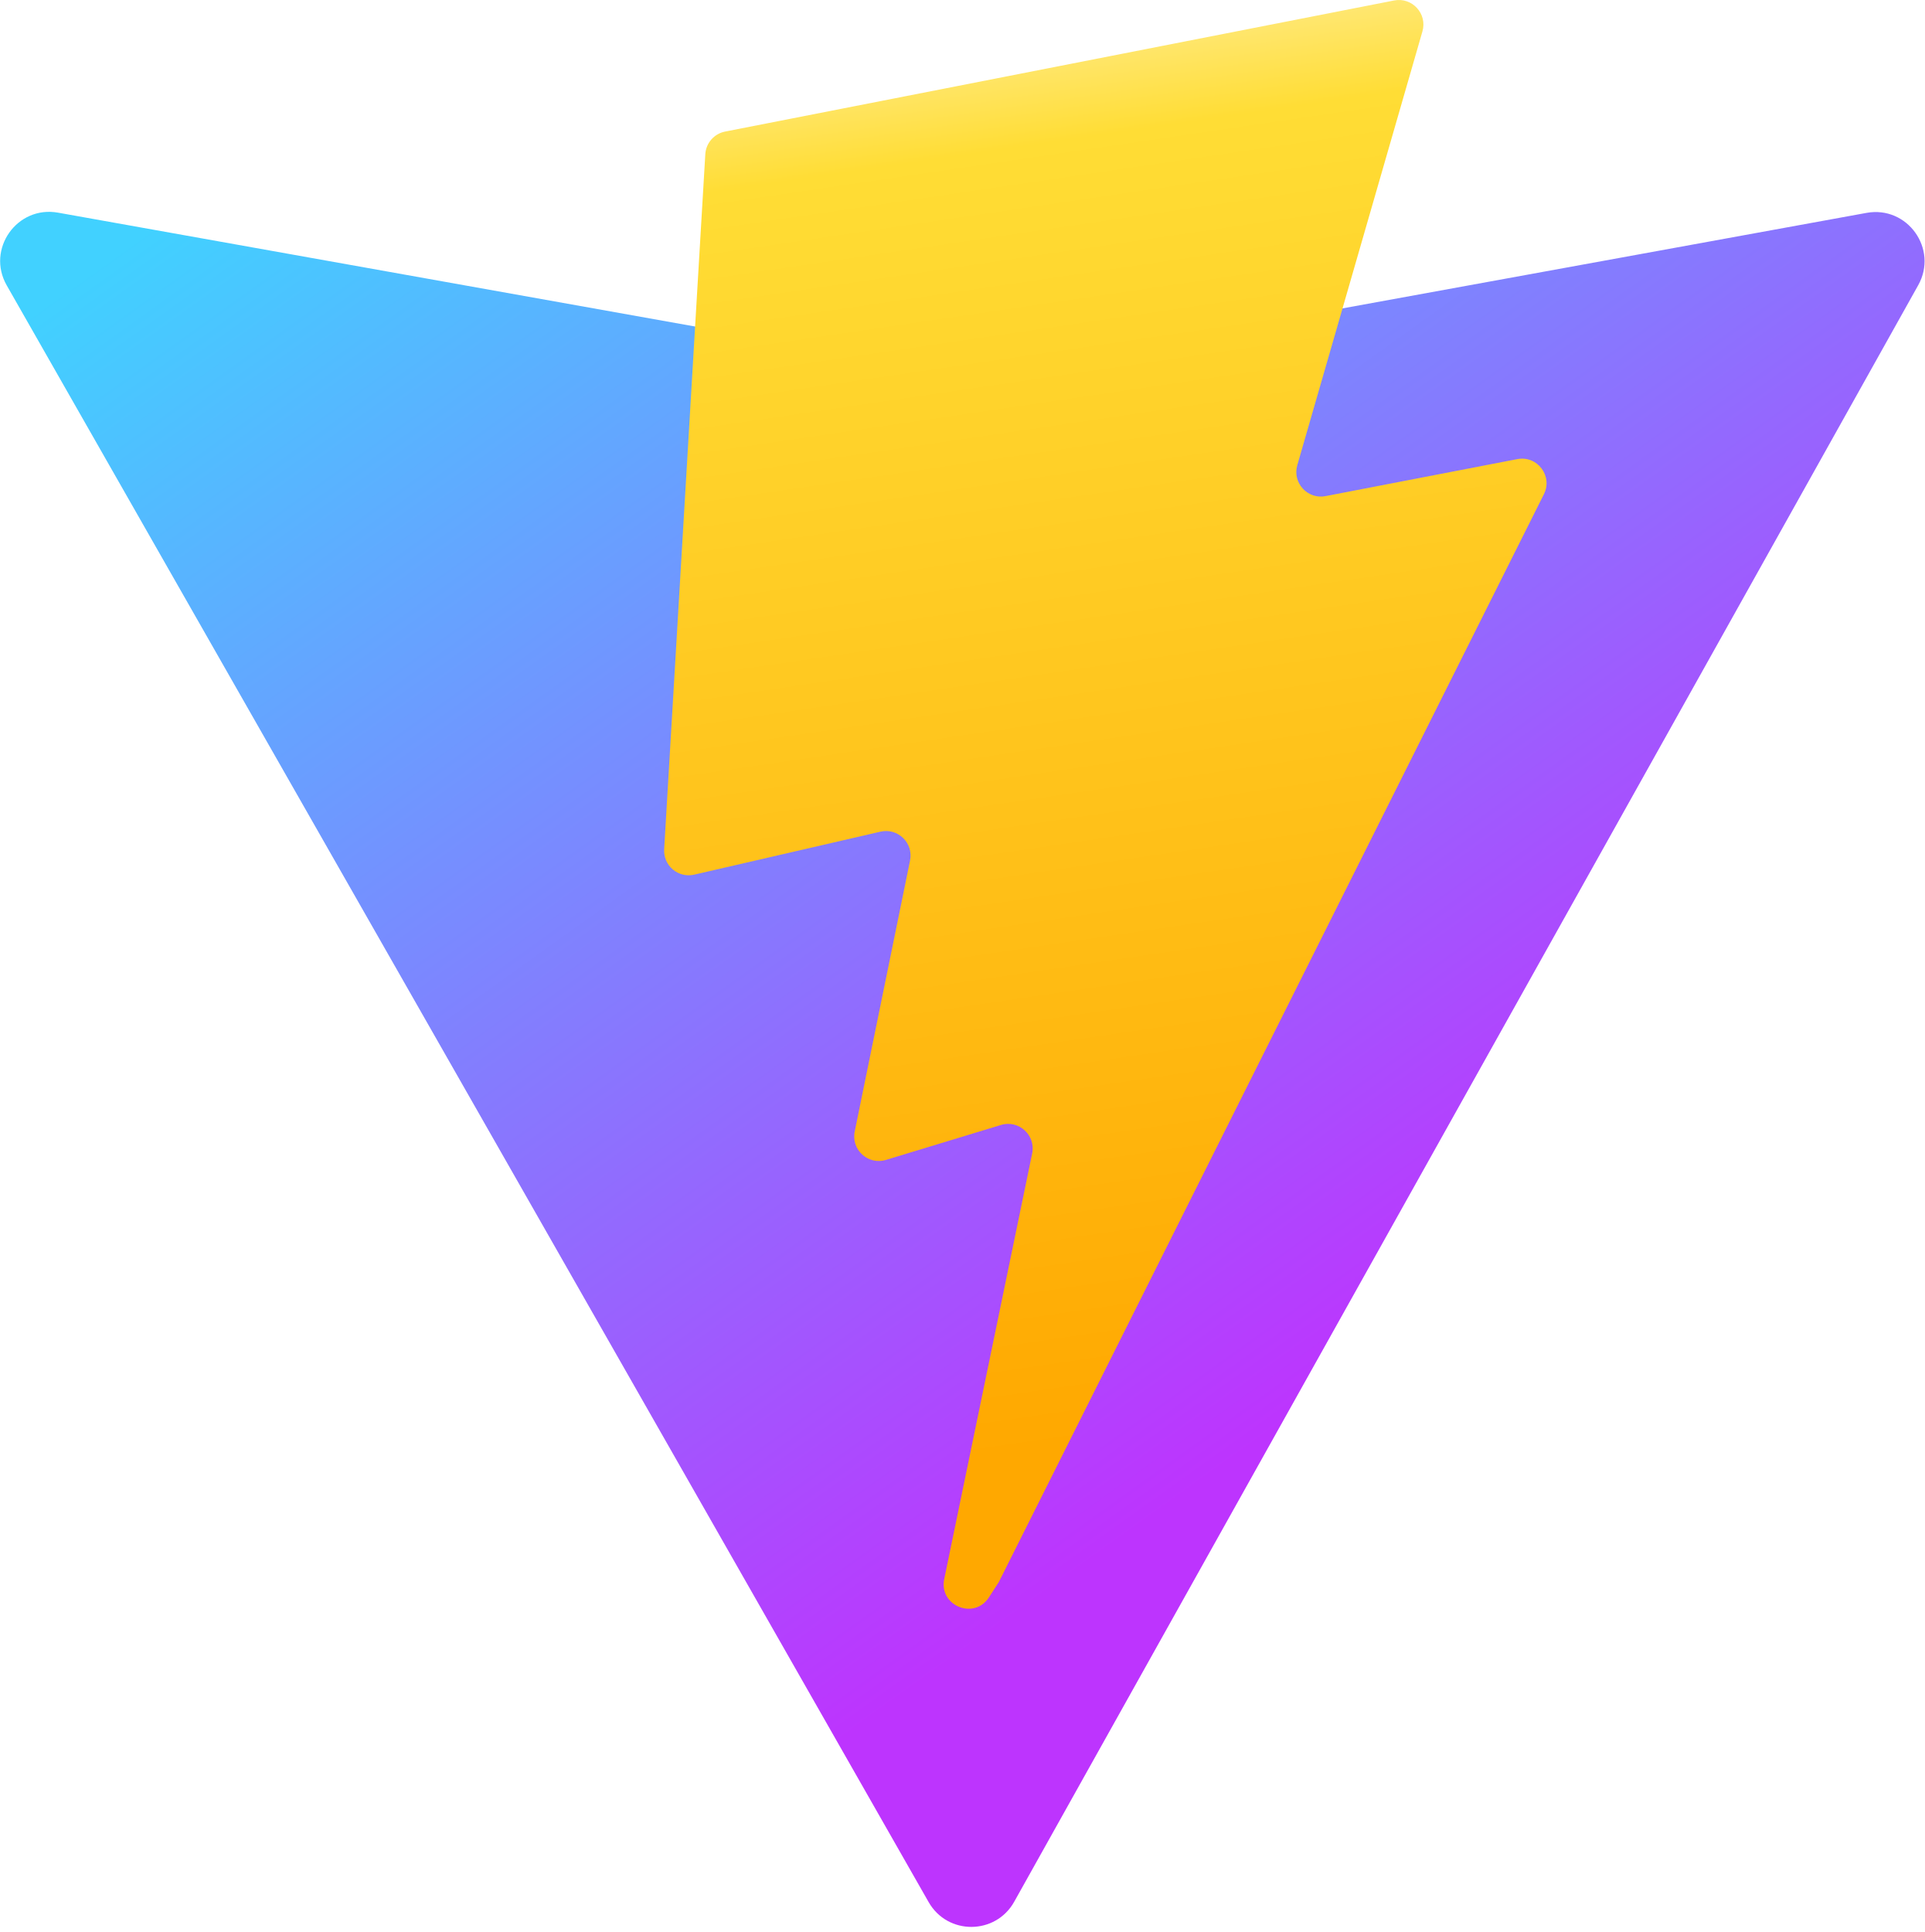
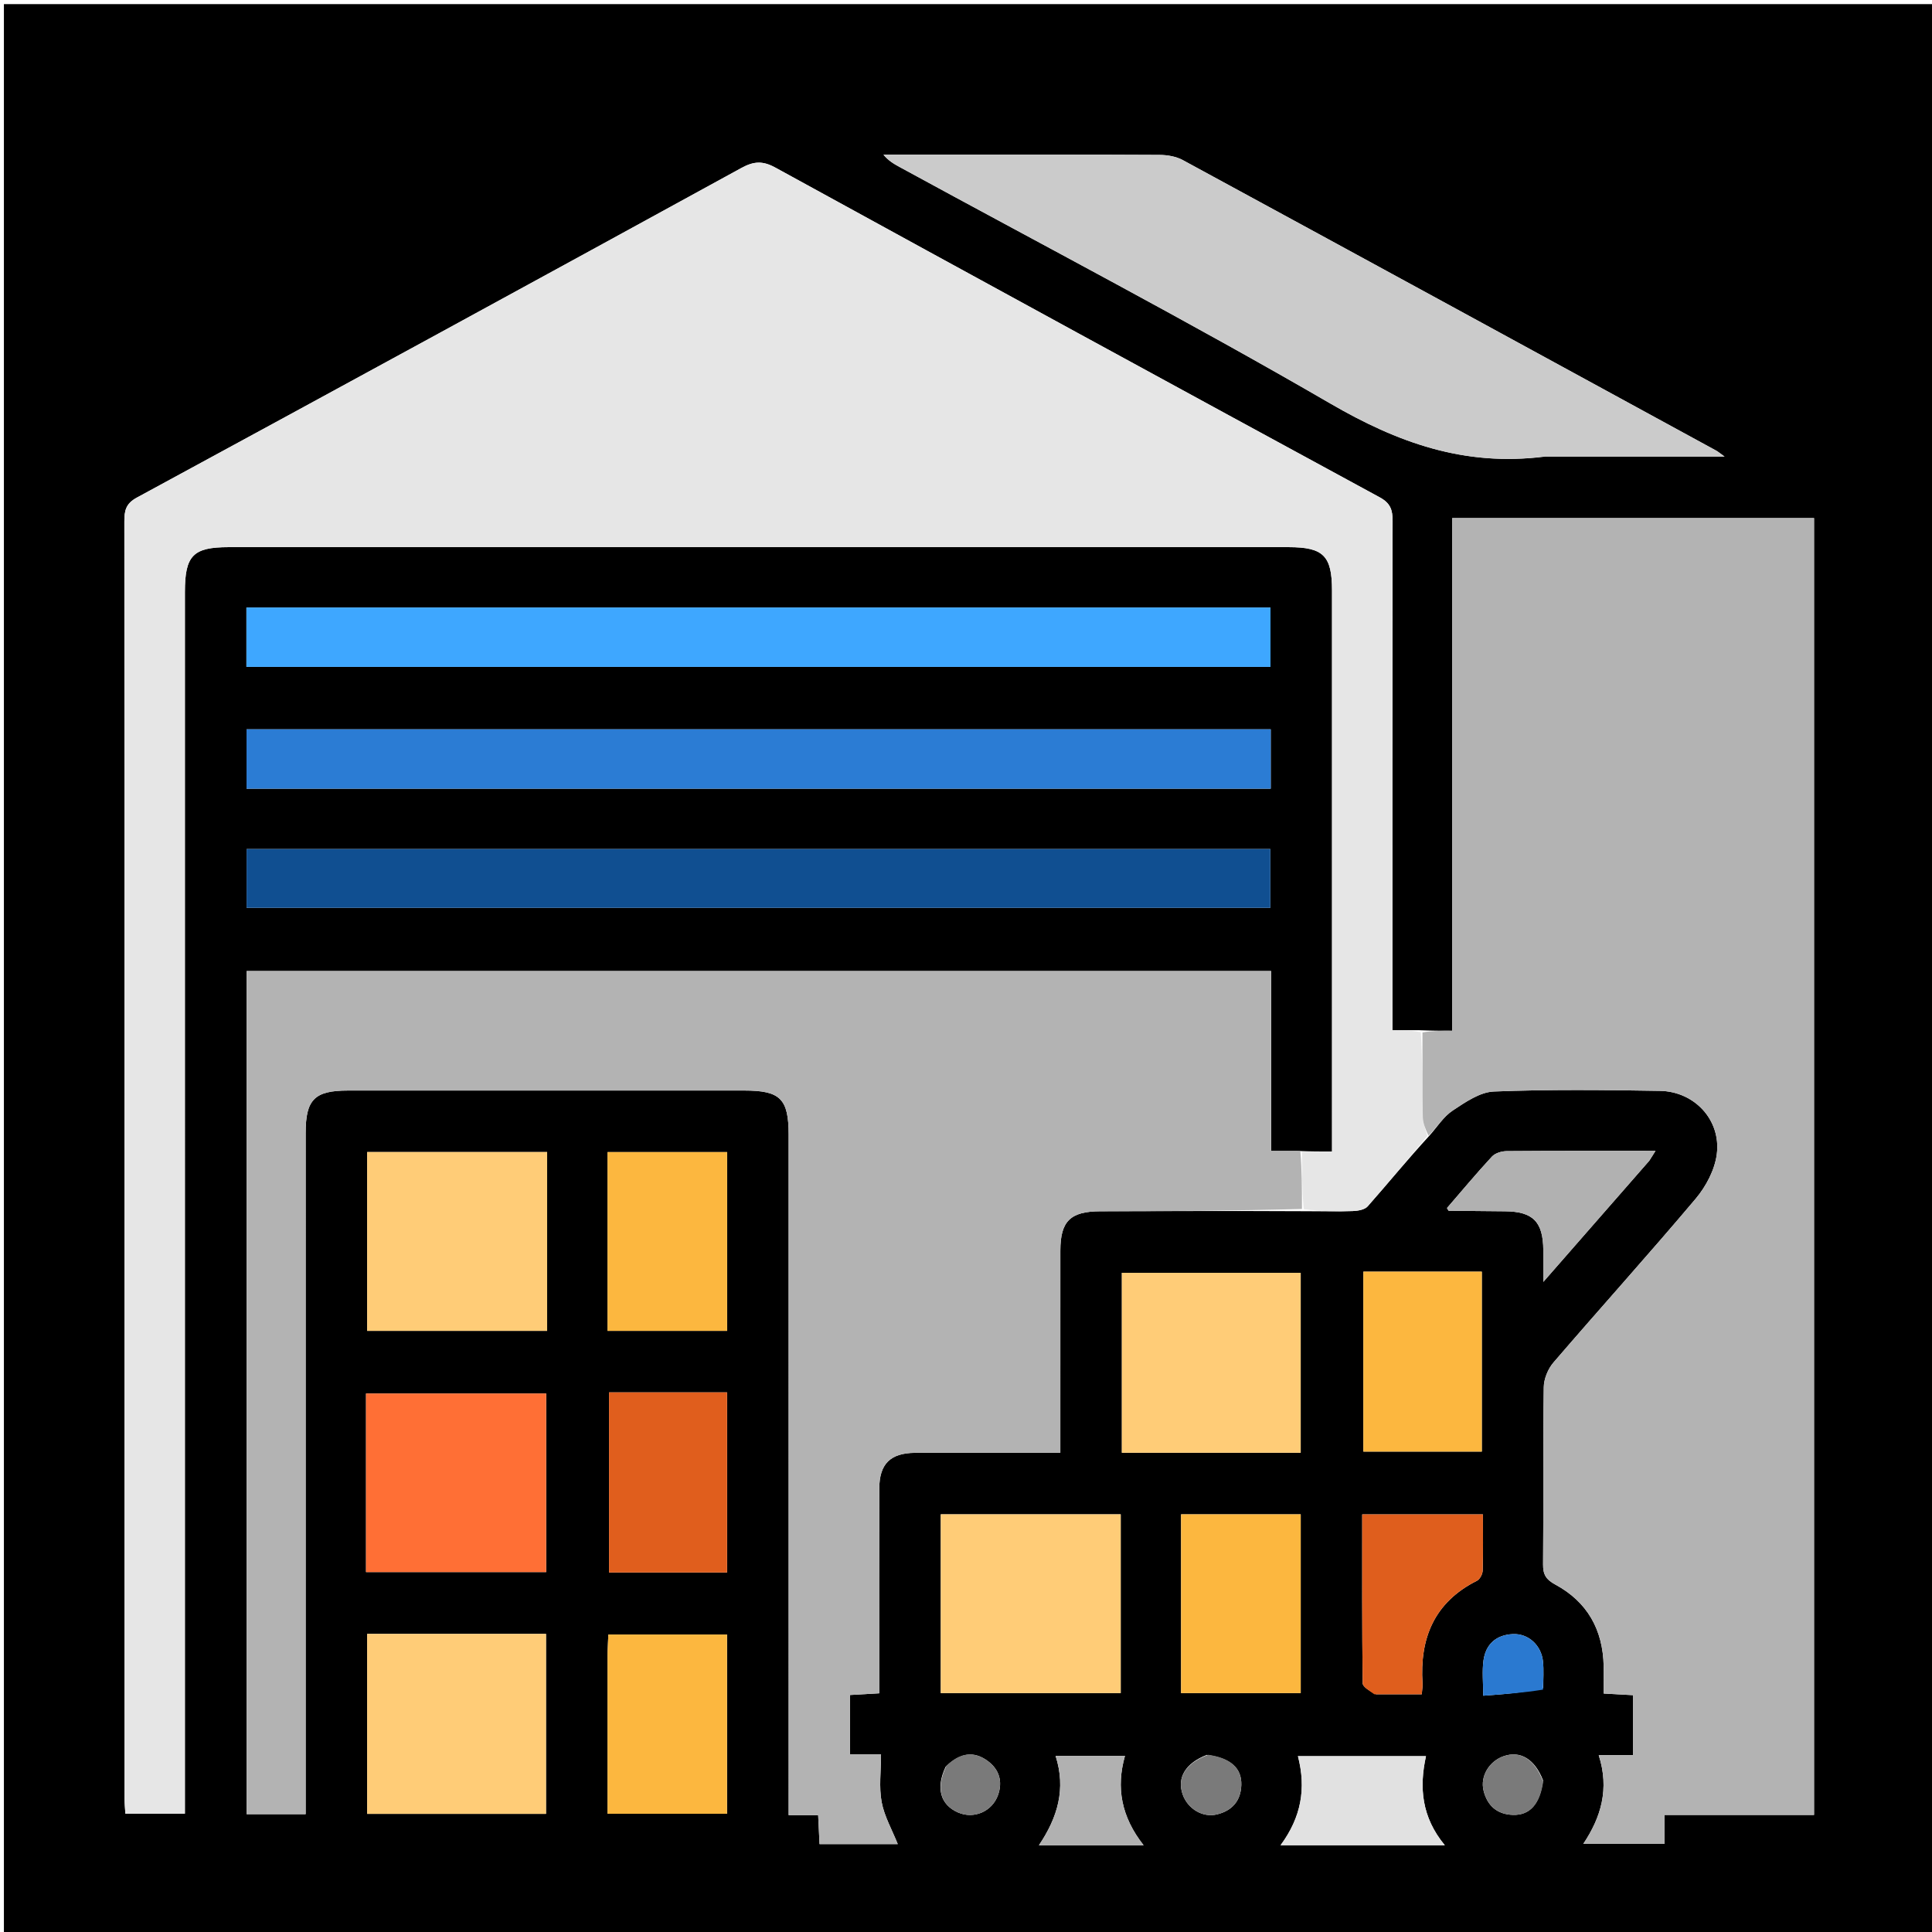
- <svg xmlns="http://www.w3.org/2000/svg" aria-hidden="true" role="img" class="iconify iconify--logos" width="31.88" height="32" preserveAspectRatio="xMidYMid meet" viewBox="0 0 256 257">
-   <defs>
-     <linearGradient id="IconifyId1813088fe1fbc01fb466" x1="-.828%" x2="57.636%" y1="7.652%" y2="78.411%">
-       <stop offset="0%" stop-color="#41D1FF" />
-       <stop offset="100%" stop-color="#BD34FE" />
-     </linearGradient>
-     <linearGradient id="IconifyId1813088fe1fbc01fb467" x1="43.376%" x2="50.316%" y1="2.242%" y2="89.03%">
-       <stop offset="0%" stop-color="#FFEA83" />
-       <stop offset="8.333%" stop-color="#FFDD35" />
-       <stop offset="100%" stop-color="#FFA800" />
-     </linearGradient>
-   </defs>
-   <path fill="url(#IconifyId1813088fe1fbc01fb466)" d="M255.153 37.938L134.897 252.976c-2.483 4.44-8.862 4.466-11.382.048L.875 37.958c-2.746-4.814 1.371-10.646 6.827-9.67l120.385 21.517a6.537 6.537 0 0 0 2.322-.004l117.867-21.483c5.438-.991 9.574 4.796 6.877 9.62Z" />
-   <path fill="url(#IconifyId1813088fe1fbc01fb467)" d="M185.432.063L96.44 17.501a3.268 3.268 0 0 0-2.634 3.014l-5.474 92.456a3.268 3.268 0 0 0 3.997 3.378l24.777-5.718c2.318-.535 4.413 1.507 3.936 3.838l-7.361 36.047c-.495 2.426 1.782 4.5 4.151 3.78l15.304-4.649c2.372-.72 4.652 1.36 4.15 3.788l-11.698 56.621c-.732 3.542 3.979 5.473 5.943 2.437l1.313-2.028l72.516-144.72c1.215-2.423-.88-5.186-3.54-4.672l-25.505 4.922c-2.396.462-4.435-1.77-3.759-4.114l16.646-57.705c.677-2.35-1.37-4.583-3.769-4.113Z" />
+ <svg xmlns="http://www.w3.org/2000/svg" version="1.1" id="Layer_1" x="0px" y="0px" width="100%" viewBox="0 0 512 512" enable-background="new 0 0 512 512" xml:space="preserve">
+   <path fill="#000000" opacity="1" stroke="none" d=" M285,513   C190.023,513 95.546,513 1.035,513   C1.035,342.398 1.035,171.796 1.035,1.097   C171.56,1.097 342.121,1.097 512.841,1.097   C512.841,171.667 512.841,342.333 512.841,513   C437.129,513 361.315,513 285,513  M345.967,320.987   C350.133,320.991 354.302,321.095 358.463,320.944   C359.827,320.894 361.646,320.603 362.441,319.702   C367.834,313.596 373.008,307.297 378.884,300.88   C380.885,298.65 382.551,295.912 384.969,294.313   C388.316,292.101 392.176,289.407 395.909,289.26   C410.55,288.682 425.23,288.844 439.89,289.089   C449.072,289.242 456.134,296.828 454.966,305.897   C454.434,310.024 452.107,314.429 449.37,317.676   C437.022,332.321 424.176,346.545 411.687,361.073   C410.227,362.771 409.147,365.406 409.116,367.623   C408.898,383.284 409.072,398.949 408.931,414.612   C408.907,417.327 409.778,418.633 412.163,419.919   C420.662,424.503 424.79,431.898 424.988,441.509   C425.039,443.941 424.996,446.374 424.996,448.804   C428.048,448.973 430.457,449.107 432.784,449.237   C432.784,454.674 432.784,459.62 432.784,465.147   C429.741,465.147 426.892,465.147 423.681,465.147   C426.564,474.092 424.28,481.63 419.585,488.653   C427.033,488.653 433.955,488.653 441.136,488.653   C441.136,486.019 441.136,483.734 441.136,480.981   C454.474,480.981 467.543,480.981 480.739,480.981   C480.739,366.127 480.739,251.747 480.739,137.292   C448.753,137.292 417.029,137.292 384.85,137.292   C384.85,182.651 384.85,227.721 384.85,273.158   C381.914,273.158 379.433,273.158 376.059,273.013   C373.79,273.013 371.521,273.013 369,273.013   C369,270.667 369,268.859 369,267.051   C369,224.061 368.976,181.071 369.055,138.082   C369.06,135.163 368.514,133.361 365.648,131.805   C312.193,102.783 258.795,73.654 205.463,44.407   C202.125,42.576 199.75,42.722 196.475,44.516   C143.129,73.754 89.72,102.878 36.247,131.882   C33.307,133.477 32.955,135.371 32.956,138.216   C33.007,251.022 32.999,363.829 33.01,476.635   C33.01,478.059 33.161,479.483 33.226,480.644   C38.77,480.644 43.844,480.644 49,480.644   C49,478.46 49,476.631 49,474.803   C49,368.829 49,262.854 49.001,156.879   C49.001,147.217 51.158,145.002 60.582,145.001   C154.227,145 247.871,145 341.515,145.002   C350.71,145.002 352.998,147.29 352.998,156.488   C353.001,204.31 353,252.132 353,299.954   C353,301.569 353,303.183 353,305.159   C349.998,305.159 347.523,305.159 344.143,305.021   C341.873,305.021 339.602,305.021 336.865,305.021   C336.865,288.737 336.865,273.001 336.865,257.332   C245.999,257.332 155.612,257.332 65.359,257.332   C65.359,332.054 65.359,406.443 65.359,480.781   C70.665,480.781 75.611,480.781 80.999,480.781   C80.999,478.783 80.999,476.996 80.999,475.209   C80.999,416.882 80.997,358.556 81.002,300.229   C81.002,291.366 83.37,289.003 92.247,289.002   C127.243,288.996 162.239,288.998 197.235,289.001   C206.795,289.001 208.999,291.195 208.999,300.722   C209.002,358.882 209.001,417.042 209.001,475.202   C209.001,476.994 209.001,478.786 209.001,481.032   C211.835,481.032 214.24,481.032 216.823,481.032   C216.958,483.888 217.072,486.296 217.186,488.705   C224.432,488.705 231.295,488.705 237.916,488.705   C236.389,484.873 234.343,481.33 233.64,477.538   C232.909,473.6 233.477,469.421 233.477,464.94   C230.927,464.94 228.164,464.94 225.264,464.94   C225.264,459.466 225.264,454.396 225.264,449.191   C227.921,449.038 230.329,448.898 232.999,448.744   C232.999,446.761 232.999,445.119 232.999,443.477   C233,427.145 232.965,410.814 233.017,394.483   C233.038,387.949 235.952,385.068 242.494,385.015   C250.326,384.952 258.159,385 265.992,385   C270.919,384.999 275.847,385 281,385   C281,366.704 280.986,349.058 281.006,331.412   C281.015,323.614 283.66,321.028 291.564,321.002   C309.392,320.942 327.22,320.894 345.967,320.987  M409.5,121.002   C424.998,121.002 440.496,121.002 457.035,121.002   C455.619,119.987 455.258,119.665 454.844,119.44   C407.727,93.742 360.616,68.035 313.452,42.426   C311.672,41.46 309.374,41.069 307.314,41.058   C289.163,40.954 271.011,40.998 252.859,40.998   C246.615,40.998 240.372,40.998 234.128,40.998   C235.454,42.623 236.978,43.478 238.513,44.315   C276.586,65.09 315.062,85.168 352.557,106.939   C370.297,117.24 387.98,123.708 409.5,121.002  M158.5,225.001   C127.435,225.001 96.371,225.001 65.351,225.001   C65.351,230.744 65.351,235.656 65.351,240.587   C156.03,240.587 246.359,240.587 336.649,240.587   C336.649,235.256 336.649,230.344 336.649,225.001   C277.367,225.001 218.433,225.001 158.5,225.001  M310.5,208.999   C319.256,208.999 328.012,208.999 336.756,208.999   C336.756,203.345 336.756,198.411 336.756,193.271   C246.151,193.271 155.79,193.271 65.333,193.271   C65.333,198.599 65.333,203.648 65.333,208.999   C146.943,208.999 228.221,208.999 310.5,208.999  M326.474,161.001   C239.43,161.001 152.385,161.001 65.306,161.001   C65.306,166.612 65.306,171.67 65.306,176.725   C155.962,176.725 246.313,176.725 336.692,176.725   C336.692,171.384 336.692,166.326 336.692,161.001   C333.412,161.001 330.438,161.001 326.474,161.001  M144.999,328.5   C144.999,320.745 144.999,312.991 144.999,305.302   C128.678,305.302 112.962,305.302 97.302,305.302   C97.302,321.322 97.302,337.038 97.302,352.698   C113.321,352.698 129.038,352.698 144.999,352.698   C144.999,344.766 144.999,337.133 144.999,328.5  M117.5,433   C110.743,433 103.987,433 97.304,433   C97.304,449.325 97.304,465.041 97.304,480.697   C113.325,480.697 129.041,480.697 144.697,480.697   C144.697,464.676 144.697,448.959 144.697,433   C135.764,433 127.132,433 117.5,433  M308.518,385   C320.599,385 332.68,385 344.697,385   C344.697,368.678 344.697,352.961 344.697,337.303   C328.677,337.303 312.96,337.303 297.304,337.303   C297.304,353.324 297.304,369.041 297.304,385   C300.911,385 304.218,385 308.518,385  M97.001,395.5   C97.001,402.593 97.001,409.686 97.001,416.615   C113.409,416.615 129.133,416.615 144.747,416.615   C144.747,400.623 144.747,385.018 144.747,369.297   C128.771,369.297 113.048,369.297 97.001,369.297   C97.001,377.894 97.001,386.197 97.001,395.5  M297,440.452   C297,427.375 297,414.298 297,401.313   C280.657,401.313 264.94,401.313 249.315,401.313   C249.315,417.346 249.315,433.063 249.315,448.684   C265.349,448.684 281.066,448.684 297,448.684   C297,446.058 297,443.746 297,440.452  M161.001,438.613   C161.001,452.672 161.001,466.732 161.001,480.66   C172.047,480.66 182.427,480.66 192.664,480.66   C192.664,464.613 192.664,448.908 192.664,433.168   C182.067,433.168 171.806,433.168 161.221,433.168   C161.142,434.757 161.071,436.198 161.001,438.613  M374.508,337   C370.086,337 365.664,337 361.305,337   C361.305,353.327 361.305,369.03 361.305,384.688   C371.991,384.688 382.37,384.688 392.695,384.688   C392.695,368.672 392.695,352.97 392.695,337   C386.764,337 381.134,337 374.508,337  M313,441.433   C313,443.862 313,446.292 313,448.696   C323.974,448.696 334.353,448.696 344.701,448.696   C344.701,432.687 344.701,416.984 344.701,401.307   C334.021,401.307 323.641,401.307 313,401.307   C313,414.558 313,427.505 313,441.433  M181.481,369.001   C174.731,369.001 167.982,369.001 161.403,369.001   C161.403,385.429 161.403,401.132 161.403,416.725   C172.063,416.725 182.32,416.725 192.685,416.725   C192.685,400.748 192.685,385.047 192.685,369.001   C189.077,369.001 185.775,369.001 181.481,369.001  M161.001,328.5   C161.001,336.581 161.001,344.661 161.001,352.688   C171.991,352.688 182.369,352.688 192.696,352.688   C192.696,336.673 192.696,320.971 192.696,305.311   C182.01,305.311 171.632,305.311 161.001,305.311   C161.001,312.913 161.001,320.207 161.001,328.5  M364.681,449   C368.634,449 372.587,449 376.783,449   C376.878,447.737 377.033,446.938 376.983,446.152   C376.21,434.12 380.095,424.602 391.393,418.923   C392.179,418.528 392.894,417.167 392.923,416.233   C393.073,411.295 392.993,406.35 392.993,401.331   C382.065,401.331 371.687,401.331 361.002,401.331   C361.002,416.456 360.95,431.252 361.119,446.045   C361.13,447.039 362.817,448.013 364.681,449  M437.121,307.551   C437.581,306.819 438.041,306.087 438.726,304.996   C425.188,304.996 412.233,304.955 399.279,305.06   C397.953,305.07 396.231,305.586 395.381,306.504   C391.254,310.962 387.362,315.637 383.466,320.143   C383.757,320.611 383.839,320.859 383.923,320.86   C388.904,320.921 393.885,320.96 398.865,321.005   C406.27,321.07 408.944,323.787 408.993,331.312   C409.009,333.712 408.996,336.112 408.996,339.717   C418.797,328.517 427.727,318.313 437.121,307.551  M370.465,489.009   C374.264,489.009 378.063,489.009 382.889,489.009   C376.736,481.574 376.066,473.716 377.901,465.395   C366.52,465.395 355.357,465.395 343.966,465.395   C346.191,473.984 344.844,481.575 339.363,489.009   C349.921,489.009 359.699,489.009 370.465,489.009  M289.493,489.004   C293.723,489.004 297.953,489.004 303.061,489.004   C297.103,481.417 295.754,473.7 298.124,465.337   C291.821,465.337 285.948,465.337 279.746,465.337   C282.543,474.061 280.3,481.622 275.33,489.004   C280.191,489.004 284.35,489.004 289.493,489.004  M408.982,447.307   C408.972,444.982 409.146,442.639 408.913,440.337   C408.474,435.993 405.025,432.855 400.898,433.053   C396.498,433.264 393.731,435.732 393.139,440.045   C392.747,442.904 393.065,445.86 393.065,449.379   C398.774,448.964 403.809,448.597 408.982,447.307  M250.586,468.238   C247.959,473.822 249.188,478.287 253.916,480.334   C258.104,482.148 262.943,480.067 264.494,475.684   C265.749,472.134 264.814,468.995 261.882,466.772   C258.158,463.948 254.449,464.43 250.586,468.238  M319.814,465.066   C314.202,467.226 311.852,471.079 313.421,475.546   C314.754,479.342 318.711,481.756 322.506,480.836   C326.509,479.867 328.837,477.239 328.961,473.043   C329.093,468.597 326.189,465.894 319.814,465.066  M408.929,471.815   C406.758,466.193 402.919,463.852 398.448,465.421   C394.654,466.753 392.236,470.712 393.156,474.506   C394.126,478.505 396.746,480.843 400.948,480.961   C405.39,481.086 408.095,478.184 408.929,471.815  z" />
+   <path fill="#E6E6E6" opacity="1" stroke="none" d=" M378.253,301.06   C373.008,307.297 367.834,313.596 362.441,319.702   C361.646,320.603 359.827,320.894 358.463,320.944   C354.302,321.095 350.133,320.991 345.492,320.458   C345.027,315.006 345.037,310.082 345.047,305.159   C347.523,305.159 349.998,305.159 353,305.159   C353,303.183 353,301.569 353,299.954   C353,252.132 353.001,204.31 352.998,156.488   C352.998,147.29 350.71,145.002 341.515,145.002   C247.871,145 154.227,145 60.582,145.001   C51.158,145.002 49.001,147.217 49.001,156.879   C49,262.854 49,368.829 49,474.803   C49,476.631 49,478.46 49,480.644   C43.844,480.644 38.77,480.644 33.226,480.644   C33.161,479.483 33.01,478.059 33.01,476.635   C32.999,363.829 33.007,251.022 32.956,138.216   C32.955,135.371 33.307,133.477 36.247,131.882   C89.72,102.878 143.129,73.754 196.475,44.516   C199.75,42.722 202.125,42.576 205.463,44.407   C258.795,73.654 312.193,102.783 365.648,131.805   C368.514,133.361 369.06,135.163 369.055,138.082   C368.976,181.071 369,224.061 369,267.051   C369,268.859 369,270.667 369,273.013   C371.521,273.013 373.79,273.013 376.521,273.544   C376.99,281.399 376.921,288.725 377.059,296.047   C377.091,297.725 377.836,299.39 378.253,301.06  z" />
+   <path fill="#B3B3B3" opacity="1" stroke="none" d=" M378.569,300.97   C377.836,299.39 377.091,297.725 377.059,296.047   C376.921,288.725 376.99,281.399 376.968,273.617   C379.433,273.158 381.914,273.158 384.85,273.158   C384.85,227.721 384.85,182.651 384.85,137.292   C417.029,137.292 448.753,137.292 480.739,137.292   C480.739,251.747 480.739,366.127 480.739,480.981   C467.543,480.981 454.474,480.981 441.136,480.981   C441.136,483.734 441.136,486.019 441.136,488.653   C433.955,488.653 427.033,488.653 419.585,488.653   C424.28,481.63 426.564,474.092 423.681,465.147   C426.892,465.147 429.741,465.147 432.784,465.147   C432.784,459.62 432.784,454.674 432.784,449.237   C430.457,449.107 428.048,448.973 424.996,448.804   C424.996,446.374 425.039,443.941 424.988,441.509   C424.79,431.898 420.662,424.503 412.163,419.919   C409.778,418.633 408.907,417.327 408.931,414.612   C409.072,398.949 408.898,383.284 409.116,367.623   C409.147,365.406 410.227,362.771 411.687,361.073   C424.176,346.545 437.022,332.321 449.37,317.676   C452.107,314.429 454.434,310.024 454.966,305.897   C456.134,296.828 449.072,289.242 439.89,289.089   C425.23,288.844 410.55,288.682 395.909,289.26   C392.176,289.407 388.316,292.101 384.969,294.313   C382.551,295.912 380.885,298.65 378.569,300.97  z" />
+   <path fill="#B3B3B3" opacity="1" stroke="none" d=" M344.595,305.09   C345.037,310.082 345.027,315.006 345.032,320.386   C327.22,320.894 309.392,320.942 291.564,321.002   C283.66,321.028 281.015,323.614 281.006,331.412   C280.986,349.058 281,366.704 281,385   C275.847,385 270.919,384.999 265.992,385   C258.159,385 250.326,384.952 242.494,385.015   C235.952,385.068 233.038,387.949 233.017,394.483   C232.965,410.814 233,427.145 232.999,443.477   C232.999,445.119 232.999,446.761 232.999,448.744   C230.329,448.898 227.921,449.038 225.264,449.191   C225.264,454.396 225.264,459.466 225.264,464.94   C228.164,464.94 230.927,464.94 233.477,464.94   C233.477,469.421 232.909,473.6 233.64,477.538   C234.343,481.33 236.389,484.873 237.916,488.705   C231.295,488.705 224.432,488.705 217.186,488.705   C217.072,486.296 216.958,483.888 216.823,481.032   C214.24,481.032 211.835,481.032 209.001,481.032   C209.001,478.786 209.001,476.994 209.001,475.202   C209.001,417.042 209.002,358.882 208.999,300.722   C208.999,291.195 206.795,289.001 197.235,289.001   C162.239,288.998 127.243,288.996 92.247,289.002   C83.37,289.003 81.002,291.366 81.002,300.229   C80.997,358.556 80.999,416.882 80.999,475.209   C80.999,476.996 80.999,478.783 80.999,480.781   C75.611,480.781 70.665,480.781 65.359,480.781   C65.359,406.443 65.359,332.054 65.359,257.332   C155.612,257.332 245.999,257.332 336.865,257.332   C336.865,273.001 336.865,288.737 336.865,305.021   C339.602,305.021 341.873,305.021 344.595,305.09  z" />
+   <path fill="#CBCBCB" opacity="1" stroke="none" d=" M409,121.002   C387.98,123.708 370.297,117.24 352.557,106.939   C315.062,85.168 276.586,65.09 238.513,44.315   C236.978,43.478 235.454,42.623 234.128,40.998   C240.372,40.998 246.615,40.998 252.859,40.998   C271.011,40.998 289.163,40.954 307.314,41.058   C309.374,41.069 311.672,41.46 313.452,42.426   C360.616,68.035 407.727,93.742 454.844,119.44   C455.258,119.665 455.619,119.987 457.035,121.002   C440.496,121.002 424.998,121.002 409,121.002  z" />
+   <path fill="#104F91" opacity="1" stroke="none" d=" M159,225.001   C218.433,225.001 277.367,225.001 336.649,225.001   C336.649,230.344 336.649,235.256 336.649,240.587   C246.359,240.587 156.03,240.587 65.351,240.587   C65.351,235.656 65.351,230.744 65.351,225.001   C96.371,225.001 127.435,225.001 159,225.001  z" />
+   <path fill="#2B7CD4" opacity="1" stroke="none" d=" M310,208.999   C228.221,208.999 146.943,208.999 65.333,208.999   C65.333,203.648 65.333,198.599 65.333,193.271   C155.79,193.271 246.151,193.271 336.756,193.271   C336.756,198.411 336.756,203.345 336.756,208.999   C328.012,208.999 319.256,208.999 310,208.999  z" />
+   <path fill="#3EA7FF" opacity="1" stroke="none" d=" M326.969,161.001   C330.438,161.001 333.412,161.001 336.692,161.001   C336.692,166.326 336.692,171.384 336.692,176.725   C246.313,176.725 155.962,176.725 65.306,176.725   C65.306,171.67 65.306,166.612 65.306,161.001   C152.385,161.001 239.43,161.001 326.969,161.001  z" />
+   <path fill="#FFCC77" opacity="1" stroke="none" d=" M144.999,329   C144.999,337.133 144.999,344.766 144.999,352.698   C129.038,352.698 113.321,352.698 97.302,352.698   C97.302,337.038 97.302,321.322 97.302,305.302   C112.962,305.302 128.678,305.302 144.999,305.302   C144.999,312.991 144.999,320.745 144.999,329  z" />
+   <path fill="#FFCC77" opacity="1" stroke="none" d=" M118,433   C127.132,433 135.764,433 144.697,433   C144.697,448.959 144.697,464.676 144.697,480.697   C129.041,480.697 113.325,480.697 97.304,480.697   C97.304,465.041 97.304,449.325 97.304,433   C103.987,433 110.743,433 118,433  z" />
+   <path fill="#FFCC77" opacity="1" stroke="none" d=" M308.022,385   C304.218,385 300.911,385 297.304,385   C297.304,369.041 297.304,353.324 297.304,337.303   C312.96,337.303 328.677,337.303 344.697,337.303   C344.697,352.961 344.697,368.678 344.697,385   C332.68,385 320.599,385 308.022,385  z" />
+   <path fill="#FF6F35" opacity="1" stroke="none" d=" M97.001,395   C97.001,386.197 97.001,377.894 97.001,369.297   C113.048,369.297 128.771,369.297 144.747,369.297   C144.747,385.018 144.747,400.623 144.747,416.615   C129.133,416.615 113.409,416.615 97.001,416.615   C97.001,409.686 97.001,402.593 97.001,395  z" />
+   <path fill="#FFCC77" opacity="1" stroke="none" d=" M297,440.943   C297,443.746 297,446.058 297,448.684   C281.066,448.684 265.349,448.684 249.315,448.684   C249.315,433.063 249.315,417.346 249.315,401.313   C264.94,401.313 280.657,401.313 297,401.313   C297,414.298 297,427.375 297,440.943  z" />
+   <path fill="#FCB73F" opacity="1" stroke="none" d=" M161.001,438.126   C161.071,436.198 161.142,434.757 161.221,433.168   C171.806,433.168 182.067,433.168 192.664,433.168   C192.664,448.908 192.664,464.613 192.664,480.66   C182.427,480.66 172.047,480.66 161.001,480.66   C161.001,466.732 161.001,452.672 161.001,438.126  z" />
+   <path fill="#FCB73F" opacity="1" stroke="none" d=" M375.006,337   C381.134,337 386.764,337 392.695,337   C392.695,352.97 392.695,368.672 392.695,384.688   C382.37,384.688 371.991,384.688 361.305,384.688   C361.305,369.03 361.305,353.327 361.305,337   C365.664,337 370.086,337 375.006,337  z" />
+   <path fill="#FCB73F" opacity="1" stroke="none" d=" M313,440.942   C313,427.505 313,414.558 313,401.307   C323.641,401.307 334.021,401.307 344.701,401.307   C344.701,416.984 344.701,432.687 344.701,448.696   C334.353,448.696 323.974,448.696 313,448.696   C313,446.292 313,443.862 313,440.942  z" />
+   <path fill="#E05E1D" opacity="1" stroke="none" d=" M181.977,369.001   C185.775,369.001 189.077,369.001 192.685,369.001   C192.685,385.047 192.685,400.748 192.685,416.725   C182.32,416.725 172.063,416.725 161.403,416.725   C161.403,401.132 161.403,385.429 161.403,369.001   C167.982,369.001 174.731,369.001 181.977,369.001  z" />
+   <path fill="#FCB73F" opacity="1" stroke="none" d=" M161.001,328   C161.001,320.207 161.001,312.913 161.001,305.311   C171.632,305.311 182.01,305.311 192.696,305.311   C192.696,320.971 192.696,336.673 192.696,352.688   C182.369,352.688 171.991,352.688 161.001,352.688   C161.001,344.661 161.001,336.581 161.001,328  z" />
+   <path fill="#DF5E1D" opacity="1" stroke="none" d=" M364.203,448.999   C362.817,448.013 361.13,447.039 361.119,446.045   C360.95,431.252 361.002,416.456 361.002,401.331   C371.687,401.331 382.065,401.331 392.993,401.331   C392.993,406.35 393.073,411.295 392.923,416.233   C392.894,417.167 392.179,418.528 391.393,418.923   C380.095,424.602 376.21,434.12 376.983,446.152   C377.033,446.938 376.878,447.737 376.783,449   C372.587,449 368.634,449 364.203,448.999  z" />
+   <path fill="#B1B1B1" opacity="1" stroke="none" d=" M436.889,307.83   C427.727,318.313 418.797,328.517 408.996,339.717   C408.996,336.112 409.009,333.712 408.993,331.312   C408.944,323.787 406.27,321.07 398.865,321.005   C393.885,320.96 388.904,320.921 383.923,320.86   C383.839,320.859 383.757,320.611 383.466,320.143   C387.362,315.637 391.254,310.962 395.381,306.504   C396.231,305.586 397.953,305.07 399.279,305.06   C412.233,304.955 425.188,304.996 438.726,304.996   C438.041,306.087 437.581,306.819 436.889,307.83  z" />
+   <path fill="#E1E1E1" opacity="1" stroke="none" d=" M369.971,489.009   C359.699,489.009 349.921,489.009 339.363,489.009   C344.844,481.575 346.191,473.984 343.966,465.395   C355.357,465.395 366.52,465.395 377.901,465.395   C376.066,473.716 376.736,481.574 382.889,489.009   C378.063,489.009 374.264,489.009 369.971,489.009  z" />
+   <path fill="#B1B1B1" opacity="1" stroke="none" d=" M289.001,489.004   C284.35,489.004 280.191,489.004 275.33,489.004   C280.3,481.622 282.543,474.061 279.746,465.337   C285.948,465.337 291.821,465.337 298.124,465.337   C295.754,473.7 297.103,481.417 303.061,489.004   C297.953,489.004 293.723,489.004 289.001,489.004  z" />
+   <path fill="#2A79D0" opacity="1" stroke="none" d=" M408.913,447.769   C403.809,448.597 398.774,448.964 393.065,449.379   C393.065,445.86 392.747,442.904 393.139,440.045   C393.731,435.732 396.498,433.264 400.898,433.053   C405.025,432.855 408.474,435.993 408.913,440.337   C409.146,442.639 408.972,444.982 408.913,447.769  z" />
+   <path fill="#7A7A7A" opacity="1" stroke="none" d=" M250.832,467.934   C254.449,464.43 258.158,463.948 261.882,466.772   C264.814,468.995 265.749,472.134 264.494,475.684   C262.943,480.067 258.104,482.148 253.916,480.334   C249.188,478.287 247.959,473.822 250.832,467.934  z" />
+   <path fill="#7A7A7A" opacity="1" stroke="none" d=" M320.211,465.038   C326.189,465.894 329.093,468.597 328.961,473.043   C328.837,477.239 326.509,479.867 322.506,480.836   C318.711,481.756 314.754,479.342 313.421,475.546   C311.852,471.079 314.202,467.226 320.211,465.038  z" />
+   <path fill="#7A7A7A" opacity="1" stroke="none" d=" M408.958,472.211   C408.095,478.184 405.39,481.086 400.948,480.961   C396.746,480.843 394.126,478.505 393.156,474.506   C392.236,470.712 394.654,466.753 398.448,465.421   C402.919,463.852 406.758,466.193 408.958,472.211  z" />
</svg>
